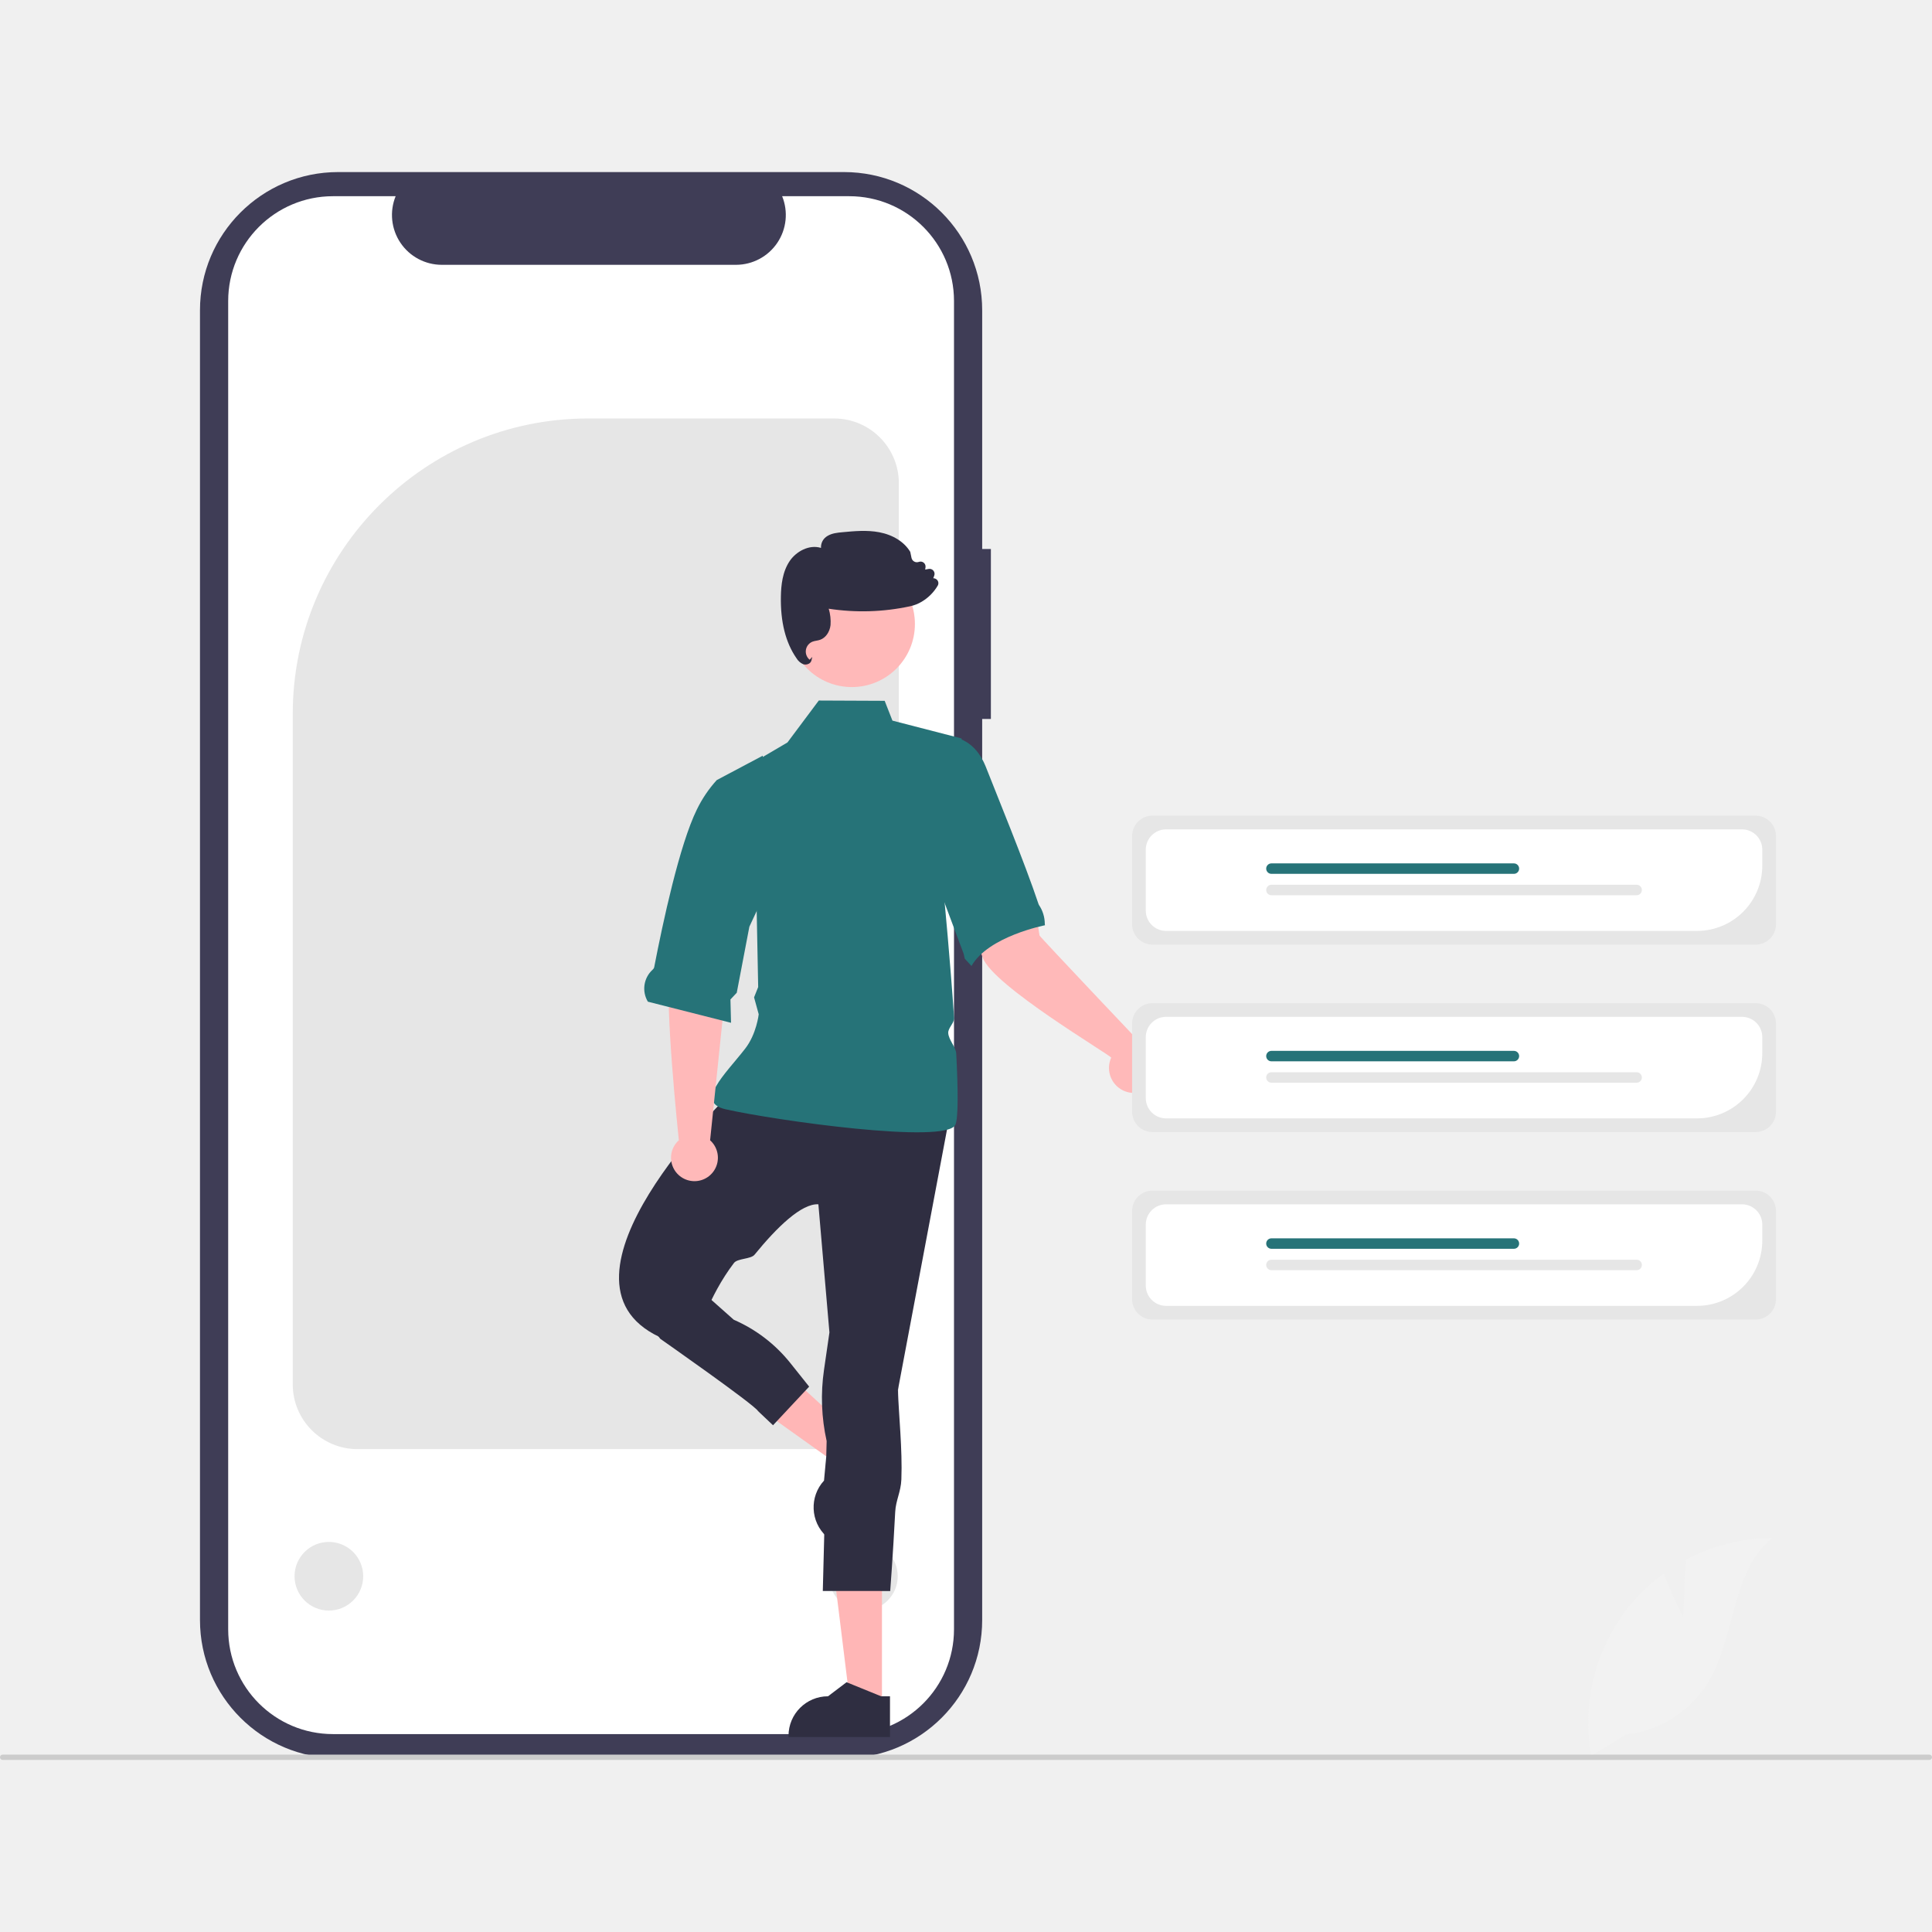
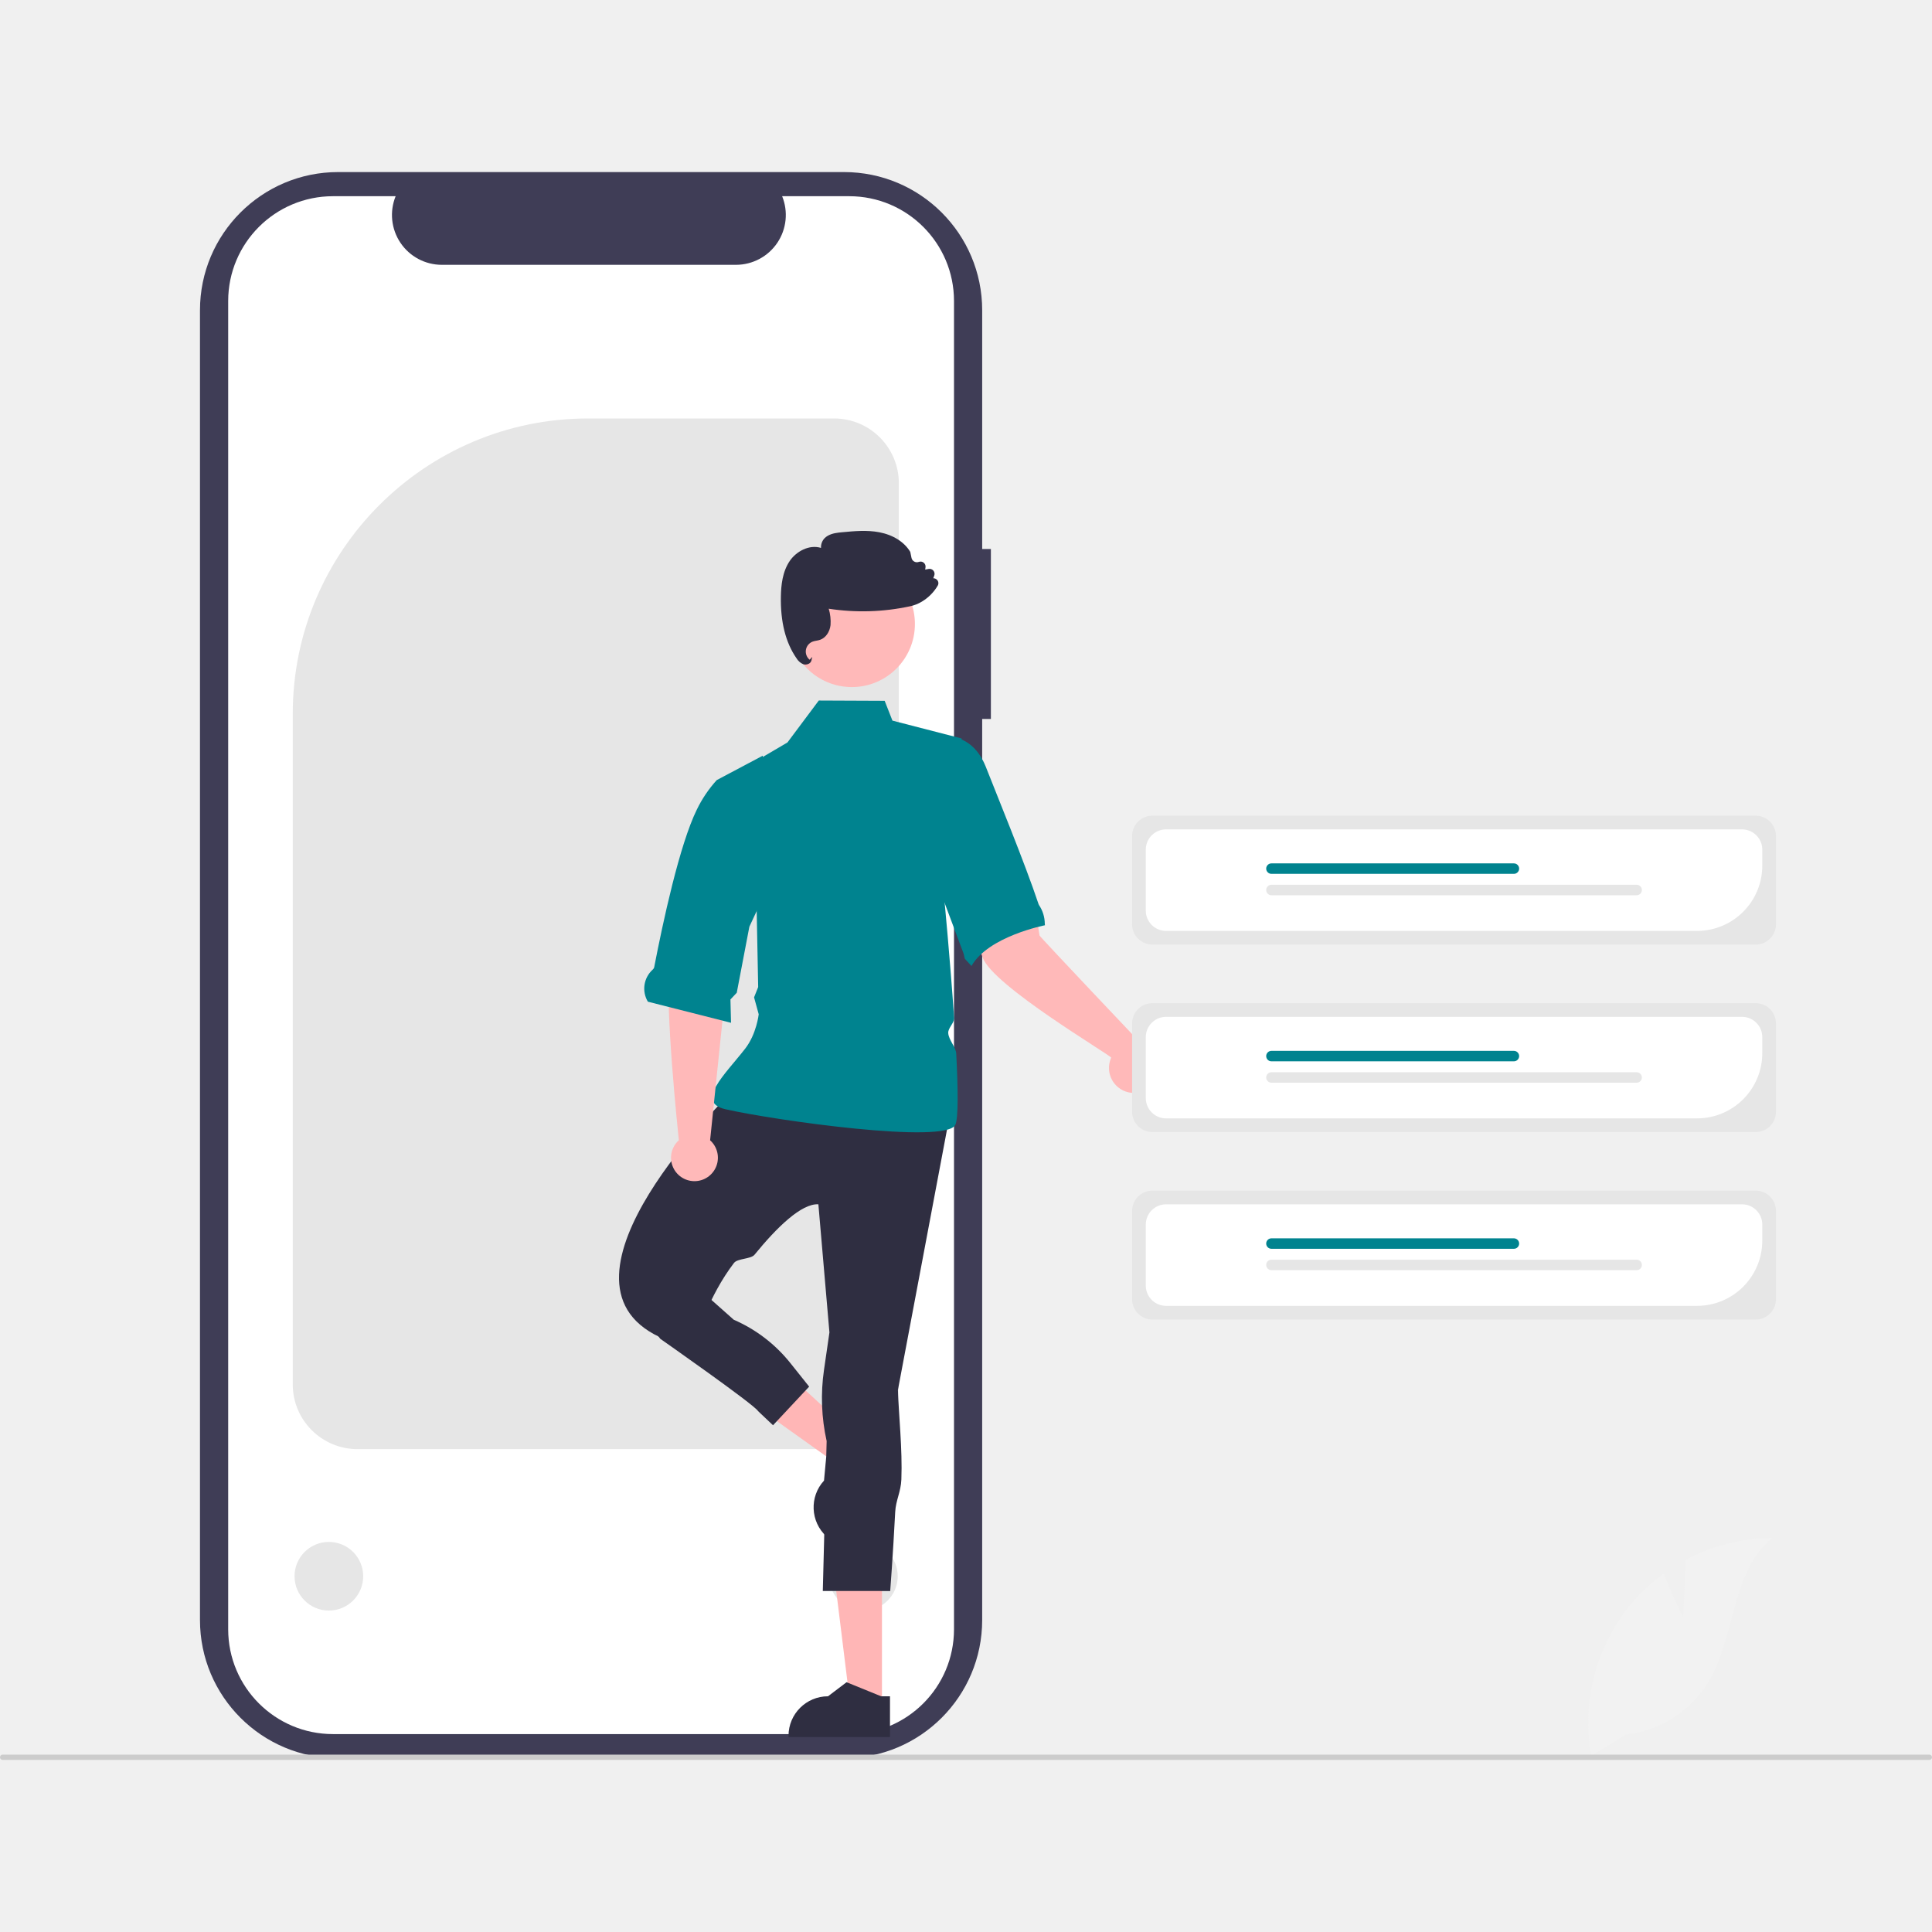
<svg xmlns="http://www.w3.org/2000/svg" data-name="Layer 1" width="250" height="250" viewBox="0 0 865.67 711.472">
  <path id="be762e0f-b118-45b0-834c-015dca31fdfd-73" data-name="Path 339" d="M611.151,263.156h-3.9V156.179a61.915,61.915,0,0,0-61.915-61.915h-226.65a61.915,61.915,0,0,0-61.916,61.914V743.062a61.915,61.915,0,0,0,61.915,61.915h226.648a61.915,61.915,0,0,0,61.915-61.915V339.304h3.9Z" transform="translate(-167.165 -94.26403)" fill="#3f3d56" />
  <path id="bd19cda7-6ee4-487f-8299-09f5b9520cce-74" data-name="Path 340" d="M594.624,152.032V747.207a46.959,46.959,0,0,1-46.942,46.952h-231.3a46.966,46.966,0,0,1-46.973-46.952V152.032a46.965,46.965,0,0,1,46.971-46.951h28.058a22.329,22.329,0,0,0,20.656,30.74h131.868a22.329,22.329,0,0,0,20.656-30.74h30.055a46.959,46.959,0,0,1,46.951,46.942Z" transform="translate(-167.165 -94.26403)" fill="#fff" />
  <path d="M540.93,666.475H327.318a29.01,29.01,0,0,1-28.978-28.978V336.993c0-72.962,59.358-132.321,132.32-132.321H540.93a29.01,29.01,0,0,1,28.977,28.977V637.497A29.01,29.01,0,0,1,540.93,666.475Z" transform="translate(-167.165 -94.26403)" fill="#e6e6e6" />
  <circle id="be454a6a-b415-4179-b5e8-57164f143cba" data-name="Ellipse 7" cx="147.357" cy="629.168" r="15.379" fill="#e6e6e6" />
  <circle id="be5a0c73-855d-427d-a69e-6f1eaa4c04a0" data-name="Ellipse 7" cx="386.863" cy="629.168" r="15.379" fill="#e6e6e6" />
  <polygon points="388.948 571.619 379.414 582.009 334.805 550.181 348.876 534.847 388.948 571.619" fill="#ffb6b6" />
  <path d="M568.615,672.475,537.875,705.974l-.424-.389a17.697,17.697,0,0,1-1.075-25.003l.001-.001.972-10.379L552.469,663.045l2.683-2.924Z" transform="translate(-167.165 -94.26403)" fill="#2f2e41" />
  <polygon points="395.181 687.559 381.081 687.558 374.373 633.171 395.184 633.172 395.181 687.559" fill="#ffb6b6" />
  <path d="M565.942,795.491l-45.466-.002v-.575a17.697,17.697,0,0,1,17.697-17.696h.001l8.305-6.301,15.495,6.301,3.969 0Z" transform="translate(-167.165 -94.26403)" fill="#2f2e41" />
  <path id="a30b4662-e5c2-40ab-b3a2-3f3e92442cbc-75" data-name="Path 17" d="M494.254,507.266s-86.138,83.167-31.683,108.91h16.831s5.058-17.969,16.637-33.123c1.59-2.081,7.547-1.658,9.202-3.686,10.101-12.383,21.053-23.018,28.616-22.596l4.95,57.425-2.442,16.831a88.193,88.193,0,0,0,1.194,31.834v0l-1.722,67.175,30.202.017s1.22-15.744,2.24-35.435c.273-5.275,2.542-8.95,2.76-14.565.521-13.461-1.206-29.13-1.539-40.115l22.772-120.791Z" transform="translate(-167.165 -94.26403)" fill="#2f2e41" />
-   <path id="bce5c948-7db7-43f8-8cd2-61a9f17c0c07-76" data-name="Path 22" d="M534.039,331.053,519.994,349.842l-33.663,19.8,19.8,51.484.751,38.306-1.843,4.621,2.082,7.568s-.961,8.857-6.082,15.432c-8.954,11.497-22.626,23.992-8.769,27.142,21.782,4.951,99.009,15.841,102.969,6.931,1.37-3.082,1.2-16.116.391-31.848-.151-2.942-3.401-6.142-3.591-9.225-.143-2.313,2.782-4.489,2.623-6.835-1.767-26.145-4.373-53.081-4.373-53.081l7.75-72.084-31-8-3.48-8.872Z" transform="translate(-167.165 -94.26403)" fill="#267378" />
+   <path id="bce5c948-7db7-43f8-8cd2-61a9f17c0c07-76" data-name="Path 22" d="M534.039,331.053,519.994,349.842l-33.663,19.8,19.8,51.484.751,38.306-1.843,4.621,2.082,7.568s-.961,8.857-6.082,15.432c-8.954,11.497-22.626,23.992-8.769,27.142,21.782,4.951,99.009,15.841,102.969,6.931,1.37-3.082,1.2-16.116.391-31.848-.151-2.942-3.401-6.142-3.591-9.225-.143-2.313,2.782-4.489,2.623-6.835-1.767-26.145-4.373-53.081-4.373-53.081l7.75-72.084-31-8-3.48-8.872Z" transform="translate(-167.165 -94.26403)" fill="#00838f" />
  <path id="aa56653d-a1eb-49b2-bba0-f0dc0c583c83-77" data-name="Path 18" d="M458.435,611.236l4.604,5.818s42.345,29.625,43.799,32.393l6.692,6.332,16.192-17.309-8.421-10.554a66.102,66.102,0,0,0-25.357-19.413h0l-12.905-11.449Z" transform="translate(-167.165 -94.26403)" fill="#2f2e41" />
  <path d="M485.341,528.088l7.711-74.639,2.035-30.719-21.583-3.903s-3.232,21.118-6.059,33.511c-2.79,12.229,3.717,74.111,3.889,75.743a10.501,10.501,0,1,0,14.007.007Z" transform="translate(-167.165 -94.26403)" fill="#ffb9b9" />
-   <path d="M457.455,465.988l37.259,9.458-.259-10.458,2.828-3,5.65-29.597,8.106-17.338L508.932,355.764l-20.589,10.92-.025.019a55.663,55.663,0,0,0-8.928,13.22c-7.762,15.779-15.217,50.533-19.12,70.719a2.203,2.203,0,0,1-.743,1.07,11.415,11.415,0,0,0-2.072,14.276Z" transform="translate(-167.165 -94.26403)" fill="#267378" />
+   <path d="M457.455,465.988l37.259,9.458-.259-10.458,2.828-3,5.65-29.597,8.106-17.338L508.932,355.764l-20.589,10.92-.025.019a55.663,55.663,0,0,0-8.928,13.22c-7.762,15.779-15.217,50.533-19.12,70.719a2.203,2.203,0,0,1-.743,1.07,11.415,11.415,0,0,0-2.072,14.276Z" transform="translate(-167.165 -94.26403)" fill="#00838f" />
  <path d="M678.716,485.044s-45.359-47.82-45.782-48.722c-3.168-24.061-12.281-34.675-13.648-33.523L595.766,410.948s6.996,22.155,11.733,35.314c4.526,12.574,56.693,43.288,57.563,44.804a11.188,11.188,0,1,0,13.654-6.023Z" transform="translate(-167.165 -94.26403)" fill="#ffb9b9" />
-   <path d="M576.773,349.699s23.089-11.316,32.044,10.909c4.909,12.547,17.466,42.998,23.723,61.743a1.401,1.401,0,0,0,.17.336,15.241,15.241,0,0,1,2.596,8.409,2.862,2.862,0,0,0,.068.649s-25.373,4.943-32.919,18.243l-2.993-3.248-.532-2.276-21.891-58.411Z" transform="translate(-167.165 -94.26403)" fill="#267378" />
+   <path d="M576.773,349.699s23.089-11.316,32.044,10.909c4.909,12.547,17.466,42.998,23.723,61.743a1.401,1.401,0,0,0,.17.336,15.241,15.241,0,0,1,2.596,8.409,2.862,2.862,0,0,0,.068.649s-25.373,4.943-32.919,18.243l-2.993-3.248-.532-2.276-21.891-58.411Z" transform="translate(-167.165 -94.26403)" fill="#00838f" />
  <path d="M953.836,440.407H683.514a9.095,9.095,0,0,1-9.085-9.085V391.731a9.095,9.095,0,0,1,9.085-9.085H953.836a9.095,9.095,0,0,1,9.085,9.085v39.591A9.095,9.095,0,0,1,953.836,440.407Z" transform="translate(-167.165 -94.26403)" fill="#e6e6e6" />
  <path d="M927.571,434.279H689.643a9.095,9.095,0,0,1-9.085-9.085V397.864a9.095,9.095,0,0,1,9.085-9.085H947.708a9.095,9.095,0,0,1,9.085,9.085v7.193A29.255,29.255,0,0,1,927.571,434.279Z" transform="translate(-167.165 -94.26403)" fill="#fff" />
-   <path d="M845.5,408.71H736.851a2.343,2.343,0,1,1,0-4.686H845.5a2.343,2.343,0,0,1,0,4.686Z" transform="translate(-167.165 -94.26403)" fill="#267378" />
+   <path d="M845.5,408.71H736.851a2.343,2.343,0,1,1,0-4.686H845.5a2.343,2.343,0,0,1,0,4.686Z" transform="translate(-167.165 -94.26403)" fill="#00838f" />
  <path d="M900.5,418.293H736.851a2.343,2.343,0,1,1,0-4.686H900.5a2.343,2.343,0,0,1,0,4.686Z" transform="translate(-167.165 -94.26403)" fill="#e6e6e6" />
  <path d="M953.836,524.407H683.514a9.095,9.095,0,0,1-9.085-9.085V475.731a9.095,9.095,0,0,1,9.085-9.085H953.836a9.095,9.095,0,0,1,9.085,9.085v39.591A9.095,9.095,0,0,1,953.836,524.407Z" transform="translate(-167.165 -94.26403)" fill="#e6e6e6" />
  <path d="M927.571,518.279H689.643a9.095,9.095,0,0,1-9.085-9.085V481.864a9.095,9.095,0,0,1,9.085-9.085H947.708a9.095,9.095,0,0,1,9.085,9.085v7.193A29.255,29.255,0,0,1,927.571,518.279Z" transform="translate(-167.165 -94.26403)" fill="#fff" />
-   <path d="M845.5,492.71H736.851a2.343,2.343,0,1,1,0-4.686H845.5a2.343,2.343,0,0,1,0,4.686Z" transform="translate(-167.165 -94.26403)" fill="#267378" />
+   <path d="M845.5,492.71H736.851a2.343,2.343,0,1,1,0-4.686H845.5a2.343,2.343,0,0,1,0,4.686Z" transform="translate(-167.165 -94.26403)" fill="#00838f" />
  <path d="M900.5,502.293H736.851a2.343,2.343,0,1,1,0-4.686H900.5a2.343,2.343,0,0,1,0,4.686Z" transform="translate(-167.165 -94.26403)" fill="#e6e6e6" />
  <path d="M953.836,608.407H683.514a9.095,9.095,0,0,1-9.085-9.085V559.731a9.095,9.095,0,0,1,9.085-9.085H953.836a9.095,9.095,0,0,1,9.085,9.085v39.591A9.095,9.095,0,0,1,953.836,608.407Z" transform="translate(-167.165 -94.26403)" fill="#e6e6e6" />
  <path d="M927.571,602.279H689.643a9.095,9.095,0,0,1-9.085-9.085V565.864a9.095,9.095,0,0,1,9.085-9.085H947.708a9.095,9.095,0,0,1,9.085,9.085v7.193A29.255,29.255,0,0,1,927.571,602.279Z" transform="translate(-167.165 -94.26403)" fill="#fff" />
-   <path d="M845.5,576.71H736.851a2.343,2.343,0,1,1,0-4.686H845.5a2.343,2.343,0,0,1,0,4.686Z" transform="translate(-167.165 -94.26403)" fill="#267378" />
+   <path d="M845.5,576.71H736.851a2.343,2.343,0,1,1,0-4.686H845.5a2.343,2.343,0,0,1,0,4.686Z" transform="translate(-167.165 -94.26403)" fill="#00838f" />
  <path d="M900.5,586.293H736.851a2.343,2.343,0,1,1,0-4.686H900.5a2.343,2.343,0,0,1,0,4.686Z" transform="translate(-167.165 -94.26403)" fill="#e6e6e6" />
  <circle id="f8b50a69-a369-42b8-943f-f14ba4f1f80f" data-name="Ellipse 5" cx="381.674" cy="202.486" r="28.272" fill="#ffb9b9" />
  <path d="M528.051,314.933a3.092,3.092,0,0,1-.997-.161,6.537,6.537,0,0,1-3.014-2.679c-4.868-7.001-7.218-16.335-6.985-27.743.098-4.826.645-10.997,4.025-15.916,2.842-4.136,8.592-7.418,13.95-5.771a5.792,5.792,0,0,1,2.89-5.347c2.03-1.243,4.473-1.472,6.628-1.674,5.442-.51,11.068-1.037,16.579.007,6.179,1.172,11.231,4.357,13.861,8.738l.054.138.535,2.596a2.465,2.465,0,0,0,3.282,1.811,2.237,2.237,0,0,1,3.002,2.414l-.149,1.033,1.554-.291a2.238,2.238,0,0,1,2.51,2.975l-.439,1.187a2.354,2.354,0,0,1,1.711.753,2.164,2.164,0,0,1,.293,2.549,20.271,20.271,0,0,1-7.16,7.204,16.923,16.923,0,0,1-5.233,2.058,100.501,100.501,0,0,1-36.46,1.096,20.555,20.555,0,0,1,.815,7.38c-.388,3.112-2.215,5.681-4.656,6.543a11.243,11.243,0,0,1-1.701.41,9.976,9.976,0,0,0-1.624.395,4.754,4.754,0,0,0-1.392,8.125l1.203-1.254-.391,1.594a2.288,2.288,0,0,1-1.166,1.452A3.205,3.205,0,0,1,528.051,314.933Z" transform="translate(-167.165 -94.26403)" fill="#2f2e41" />
  <path d="M921.345,741.82l1.144-25.719a83.066,83.066,0,0,1,38.745-9.808c-18.608,15.214-16.283,44.541-28.899,65a49.964,49.964,0,0,1-36.639,23.089l-15.572,9.534a83.724,83.724,0,0,1,17.647-67.845A80.873,80.873,0,0,1,912.633,722.261C916.363,732.095,921.345,741.82,921.345,741.82Z" transform="translate(-167.165 -94.26403)" fill="#f2f2f2" />
  <path d="M1032.835,804.546a1.186,1.186,0,0,1-1.19,1.19H168.355a1.19,1.19,0,0,1,0-2.38h863.29A1.187,1.187,0,0,1,1032.835,804.546Z" transform="translate(-167.165 -94.26403)" fill="#ccc" />
</svg>
